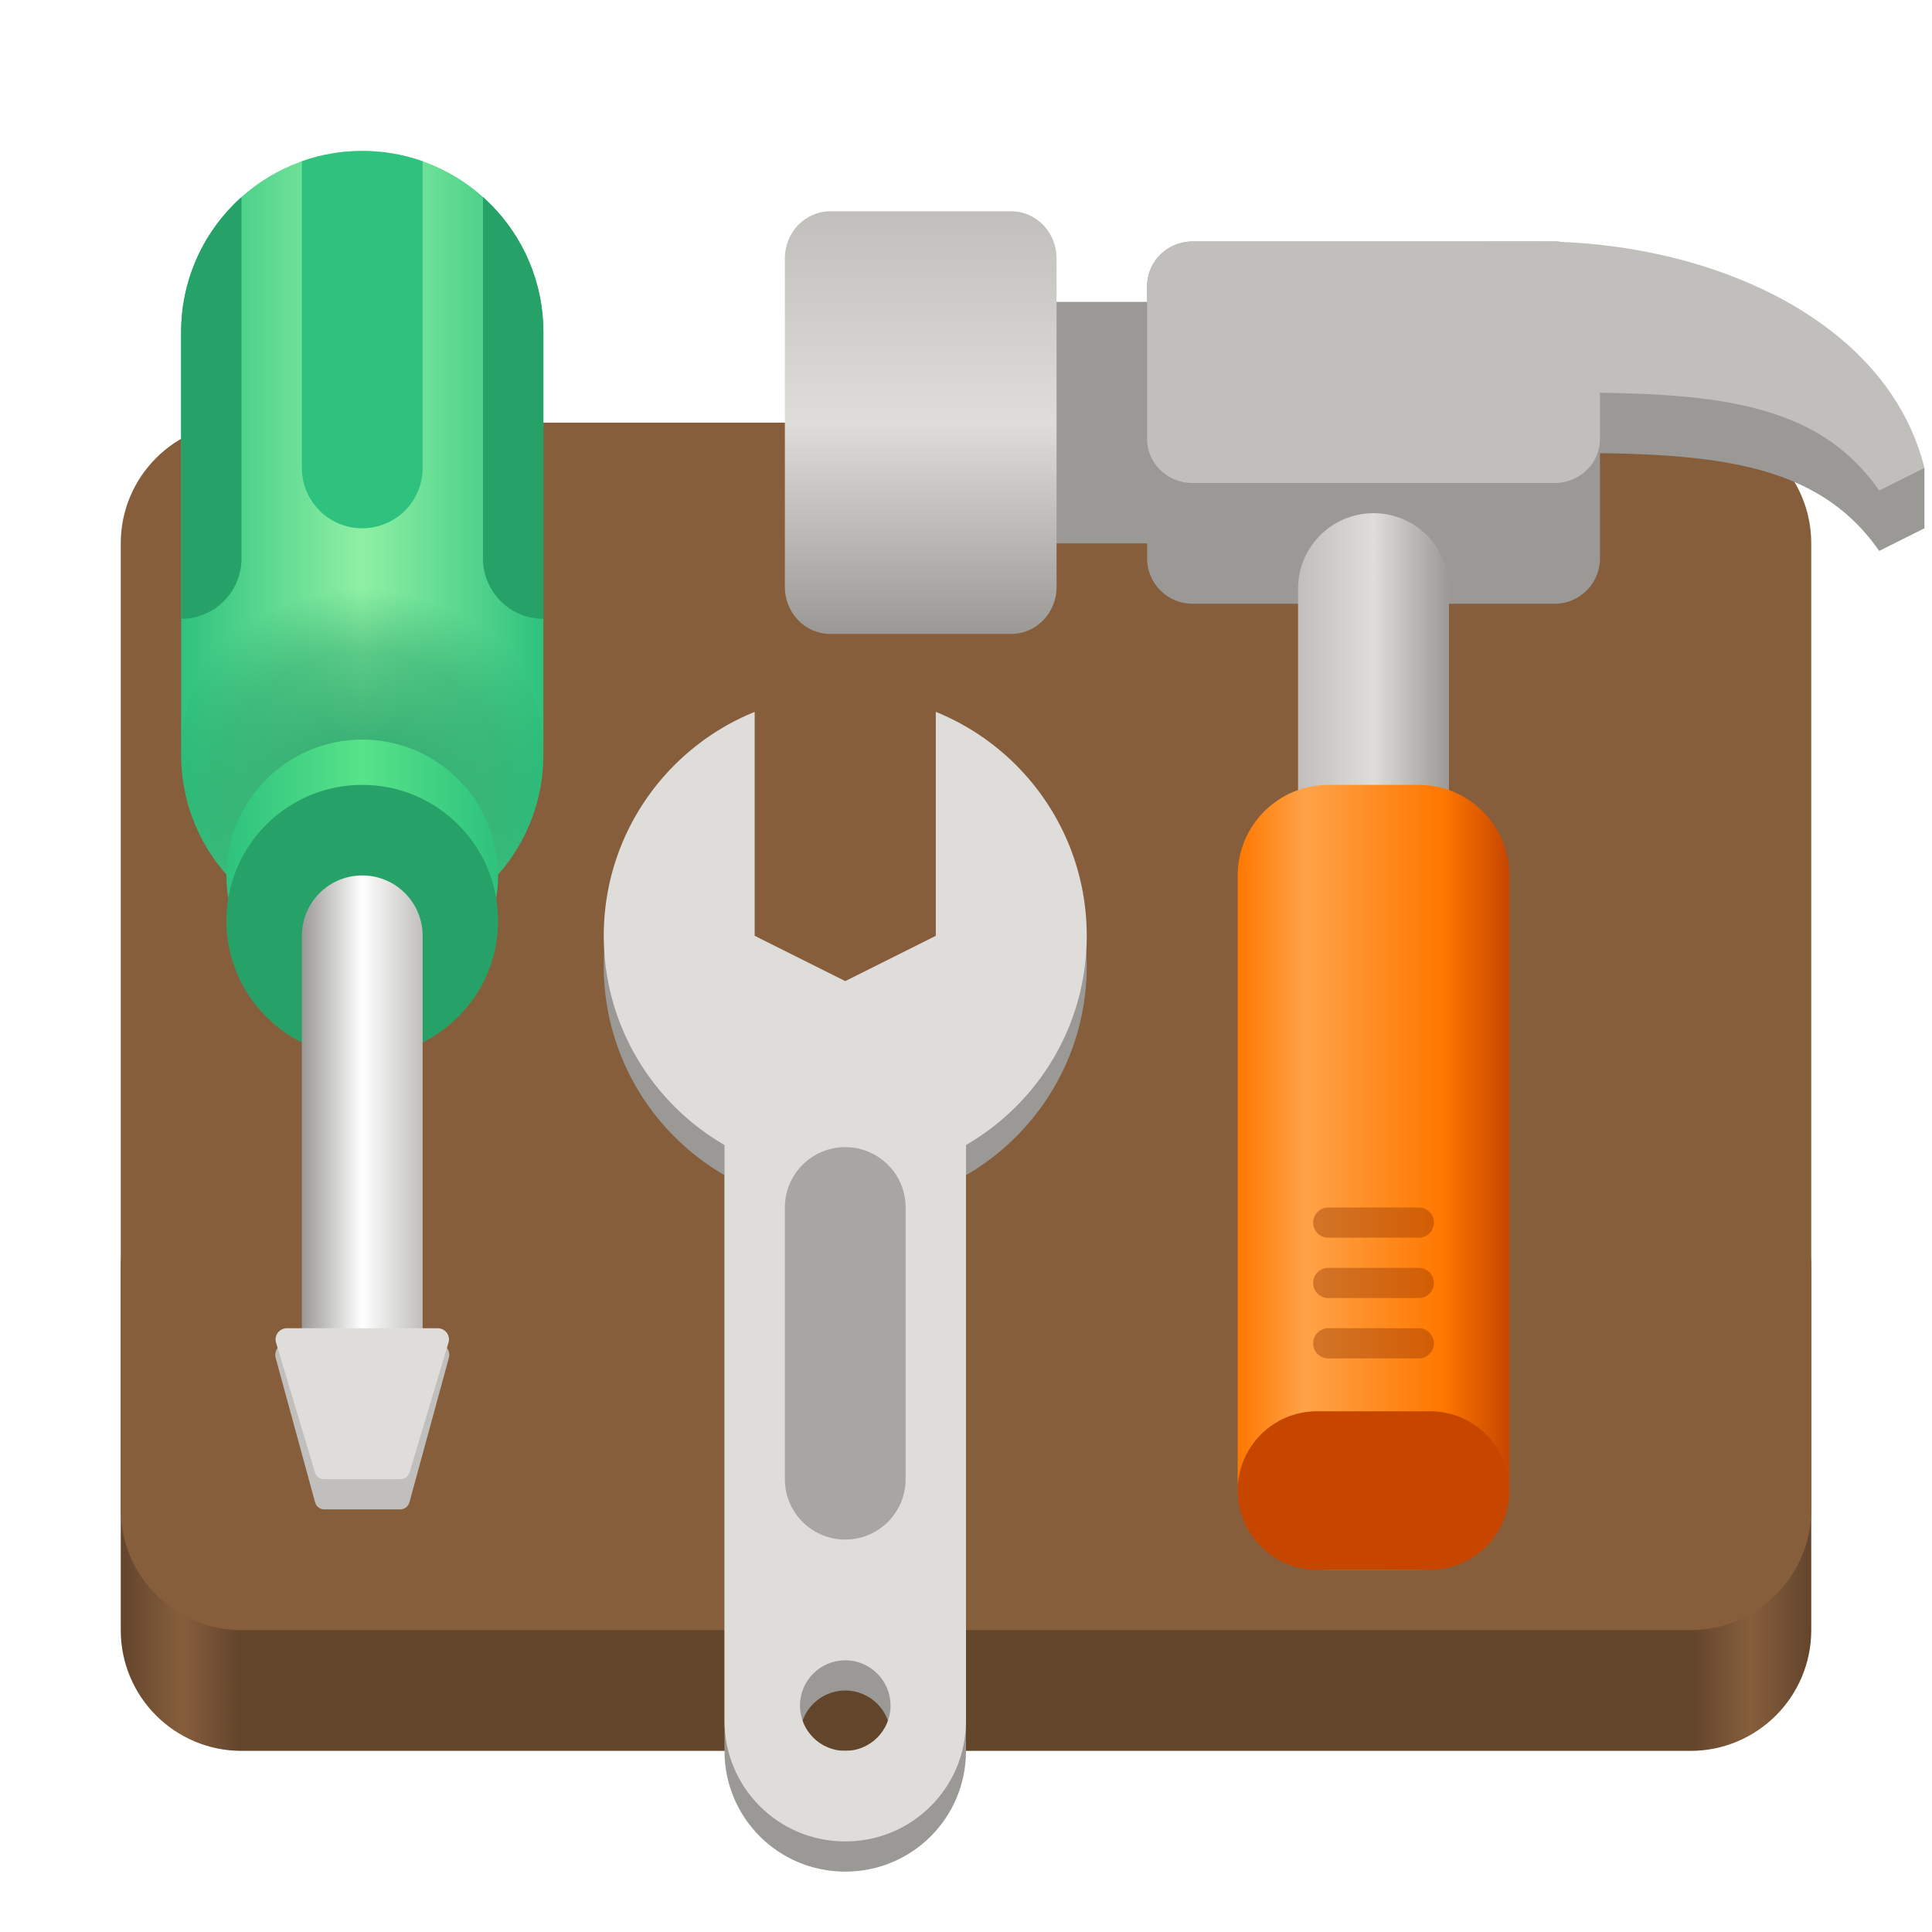
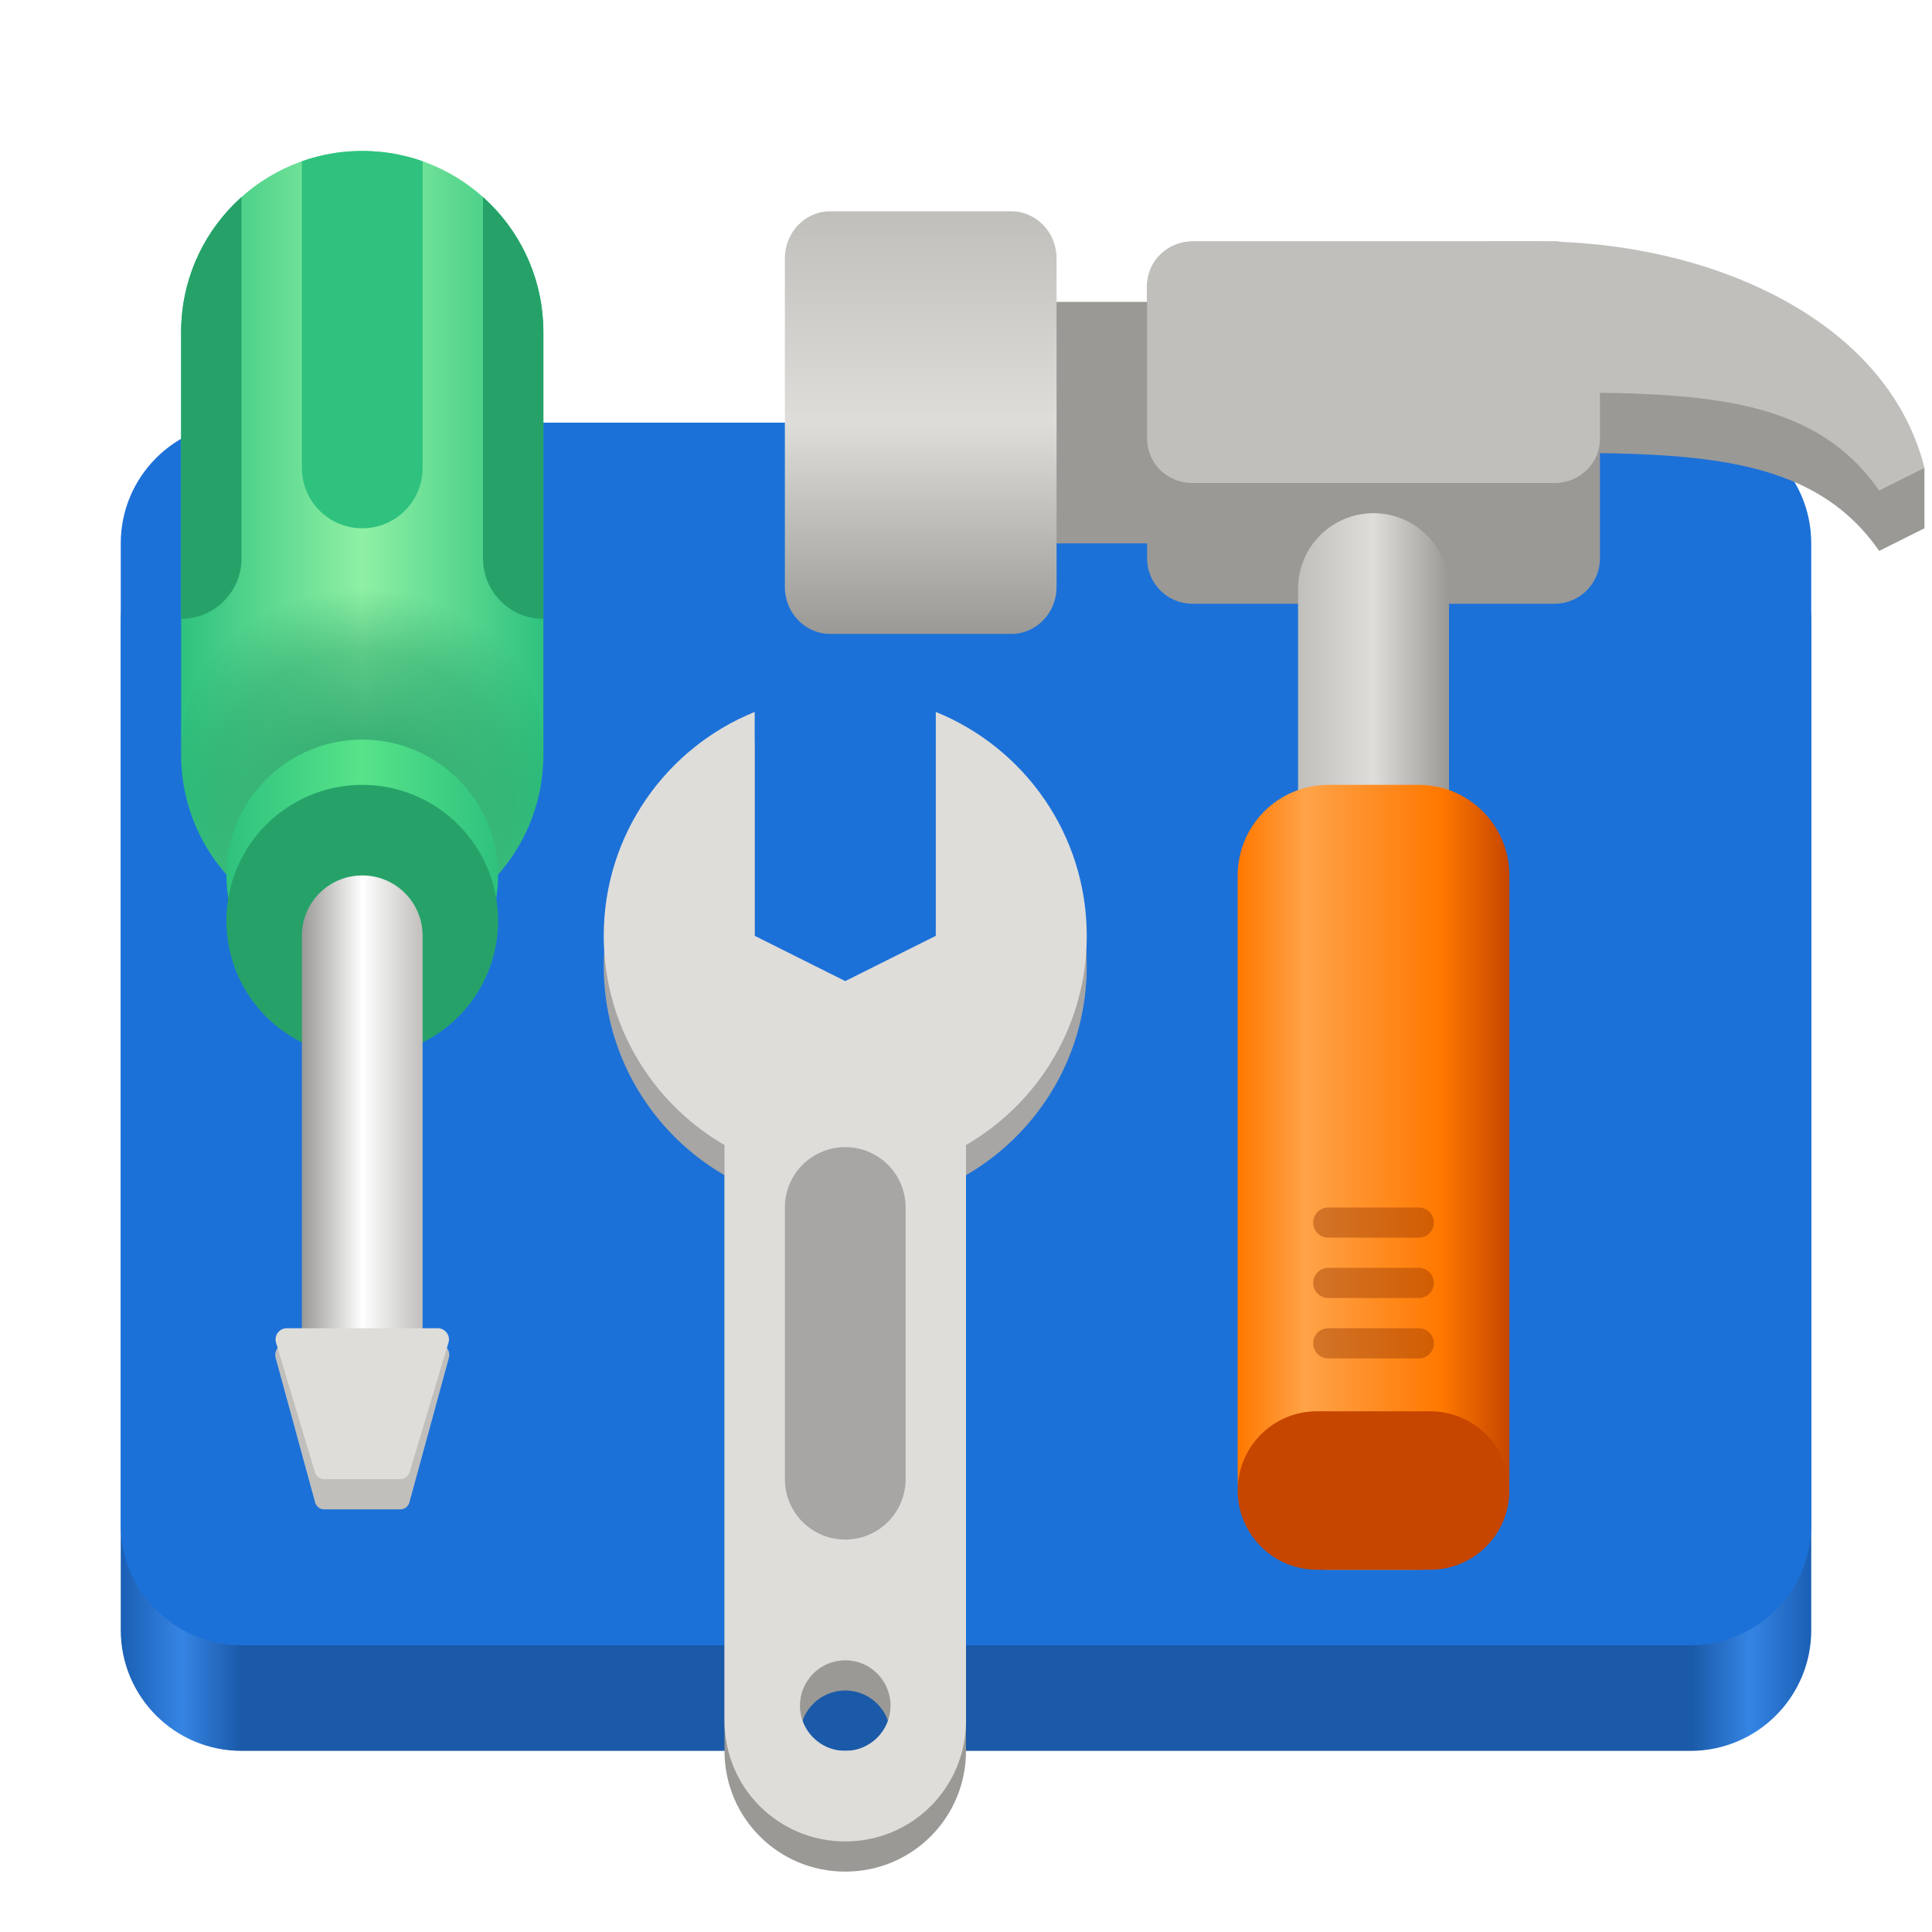
- <svg xmlns="http://www.w3.org/2000/svg" xmlns:xlink="http://www.w3.org/1999/xlink" height="128px" viewBox="0 0 128 128" width="128px">
+ <svg xmlns="http://www.w3.org/2000/svg" xmlns:xlink="http://www.w3.org/1999/xlink" height="128px" viewBox="0 0 128 128" width="128px" version="1.1" id="svg66">
+   <defs id="defs66">
+     <linearGradient id="a-6" gradientTransform="matrix(0.25,0,0,0.272216,-14.14929,238.3319)" gradientUnits="userSpaceOnUse" x1="88.596" x2="536.596" y1="-449.394" y2="-449.394">
+       <stop offset="0" stop-color="#1a5fb4" id="stop1-6" />
+       <stop offset="0.036" stop-color="#3584e4" id="stop2-4" />
+       <stop offset="0.071" stop-color="#1a5aa8" id="stop3-9" />
+       <stop offset="0.929" stop-color="#1a5aa8" id="stop4-5" />
+       <stop offset="0.964" stop-color="#3584e4" id="stop5-0" />
+       <stop offset="1" stop-color="#1a5fb4" id="stop6-4" />
+     </linearGradient>
+   </defs>
  <linearGradient id="a" gradientTransform="matrix(1 0 0 0.769237 -8 39.07671)" gradientUnits="userSpaceOnUse" x1="16" x2="128" y1="74" y2="74">
-     <stop offset="0" stop-color="#63452c" />
-     <stop offset="0.036" stop-color="#865e3c" />
-     <stop offset="0.071" stop-color="#63452c" />
-     <stop offset="0.929" stop-color="#63452c" />
-     <stop offset="0.964" stop-color="#865e3c" />
-     <stop offset="1" stop-color="#63452c" />
+     <stop offset="0" stop-color="#63452c" id="stop1" />
+     <stop offset="0.036" stop-color="#865e3c" id="stop2" />
+     <stop offset="0.071" stop-color="#63452c" id="stop3" />
+     <stop offset="0.929" stop-color="#63452c" id="stop4" />
+     <stop offset="0.964" stop-color="#865e3c" id="stop5" />
+     <stop offset="1" stop-color="#63452c" id="stop6" />
  </linearGradient>
  <linearGradient id="b" gradientTransform="matrix(0 1.5 -1.5 0 369 0)" gradientUnits="userSpaceOnUse" x1="23" x2="23" y1="238" y2="222">
-     <stop offset="0" stop-color="#2ec27e" />
-     <stop offset="0.5" stop-color="#8ff0a4" />
-     <stop offset="1" stop-color="#2ec27e" />
+     <stop offset="0" stop-color="#2ec27e" id="stop7" />
+     <stop offset="0.5" stop-color="#8ff0a4" id="stop8" />
+     <stop offset="1" stop-color="#2ec27e" id="stop9" />
  </linearGradient>
  <radialGradient id="c" cx="24" cy="53" gradientUnits="userSpaceOnUse" r="14">
-     <stop offset="0" stop-color="#26a269" />
-     <stop offset="0.7" stop-color="#26a269" stop-opacity="0.478" />
-     <stop offset="1" stop-color="#26a269" stop-opacity="0" />
+     <stop offset="0" stop-color="#26a269" id="stop10" />
+     <stop offset="0.7" stop-color="#26a269" stop-opacity="0.478" id="stop11" />
+     <stop offset="1" stop-color="#26a269" stop-opacity="0" id="stop12" />
  </radialGradient>
  <linearGradient id="d" gradientUnits="userSpaceOnUse" x1="15" x2="33" y1="58" y2="58">
-     <stop offset="0" stop-color="#2ec27e" />
-     <stop offset="0.5" stop-color="#57e389" />
-     <stop offset="1" stop-color="#2ec27e" />
+     <stop offset="0" stop-color="#2ec27e" id="stop13" />
+     <stop offset="0.5" stop-color="#57e389" id="stop14" />
+     <stop offset="1" stop-color="#2ec27e" id="stop15" />
  </linearGradient>
  <linearGradient id="e" gradientTransform="matrix(0 -1.1875 -2 0 484 143.5)" gradientUnits="userSpaceOnUse" x1="46" x2="46" y1="232" y2="228">
-     <stop offset="0" stop-color="#9a9996" />
-     <stop offset="0.5" stop-color="#ffffff" />
-     <stop offset="1" stop-color="#c0bfbc" />
+     <stop offset="0" stop-color="#9a9996" id="stop16" />
+     <stop offset="0.5" stop-color="#ffffff" id="stop17" />
+     <stop offset="1" stop-color="#c0bfbc" id="stop18" />
  </linearGradient>
  <clipPath id="f">
-     <path d="m 20 10 h 8 v 25 h -8 z m 0 0" />
+     <path d="m 20 10 h 8 v 25 h -8 z m 0 0" id="path18" />
  </clipPath>
  <clipPath id="g">
-     <path d="m 24 10 c -6.629 0 -12 5.371 -12 12 v 22 c 0 2.211 1.789 4 4 4 c 1.105 0 2 0.895 2 2 v 7 c 0 1.105 -0.895 2 -2 2 c -2.211 0 -4 1.789 -4 4 v 2 h 24 v -2 c 0 -2.211 -1.789 -4 -4 -4 c -1.105 0 -2 -0.895 -2 -2 v -7 c 0 -1.105 0.895 -2 2 -2 c 2.211 0 4 -1.789 4 -4 v -22 c 0 -6.629 -5.371 -12 -12 -12 z m 0 0" />
+     <path d="m 24 10 c -6.629 0 -12 5.371 -12 12 v 22 c 0 2.211 1.789 4 4 4 c 1.105 0 2 0.895 2 2 v 7 c 0 1.105 -0.895 2 -2 2 c -2.211 0 -4 1.789 -4 4 v 2 h 24 v -2 c 0 -2.211 -1.789 -4 -4 -4 c -1.105 0 -2 -0.895 -2 -2 v -7 c 0 -1.105 0.895 -2 2 -2 c 2.211 0 4 -1.789 4 -4 v -22 c 0 -6.629 -5.371 -12 -12 -12 z m 0 0" id="path19" />
  </clipPath>
  <clipPath id="h">
-     <path d="m 32 10 h 4 v 31 h -4 z m 0 0" />
+     <path d="m 32 10 h 4 v 31 h -4 z m 0 0" id="path20" />
  </clipPath>
  <clipPath id="i">
-     <path d="m 24 10 c -6.629 0 -12 5.371 -12 12 v 22 c 0 2.211 1.789 4 4 4 c 1.105 0 2 0.895 2 2 v 7 c 0 1.105 -0.895 2 -2 2 c -2.211 0 -4 1.789 -4 4 v 2 h 24 v -2 c 0 -2.211 -1.789 -4 -4 -4 c -1.105 0 -2 -0.895 -2 -2 v -7 c 0 -1.105 0.895 -2 2 -2 c 2.211 0 4 -1.789 4 -4 v -22 c 0 -6.629 -5.371 -12 -12 -12 z m 0 0" />
+     <path d="m 24 10 c -6.629 0 -12 5.371 -12 12 v 22 c 0 2.211 1.789 4 4 4 c 1.105 0 2 0.895 2 2 v 7 c 0 1.105 -0.895 2 -2 2 c -2.211 0 -4 1.789 -4 4 v 2 h 24 v -2 c 0 -2.211 -1.789 -4 -4 -4 c -1.105 0 -2 -0.895 -2 -2 v -7 c 0 -1.105 0.895 -2 2 -2 c 2.211 0 4 -1.789 4 -4 v -22 c 0 -6.629 -5.371 -12 -12 -12 z m 0 0" id="path21" />
  </clipPath>
  <clipPath id="j">
-     <path d="m 12 10 h 4 v 31 h -4 z m 0 0" />
+     <path d="m 12 10 h 4 v 31 h -4 z m 0 0" id="path22" />
  </clipPath>
  <clipPath id="k">
-     <path d="m 24 10 c -6.629 0 -12 5.371 -12 12 v 22 c 0 2.211 1.789 4 4 4 c 1.105 0 2 0.895 2 2 v 7 c 0 1.105 -0.895 2 -2 2 c -2.211 0 -4 1.789 -4 4 v 2 h 24 v -2 c 0 -2.211 -1.789 -4 -4 -4 c -1.105 0 -2 -0.895 -2 -2 v -7 c 0 -1.105 0.895 -2 2 -2 c 2.211 0 4 -1.789 4 -4 v -22 c 0 -6.629 -5.371 -12 -12 -12 z m 0 0" />
+     <path d="m 24 10 c -6.629 0 -12 5.371 -12 12 v 22 c 0 2.211 1.789 4 4 4 c 1.105 0 2 0.895 2 2 v 7 c 0 1.105 -0.895 2 -2 2 c -2.211 0 -4 1.789 -4 4 v 2 h 24 v -2 c 0 -2.211 -1.789 -4 -4 -4 c -1.105 0 -2 -0.895 -2 -2 v -7 c 0 -1.105 0.895 -2 2 -2 c 2.211 0 4 -1.789 4 -4 v -22 c 0 -6.629 -5.371 -12 -12 -12 z m 0 0" id="path23" />
  </clipPath>
  <linearGradient id="l" gradientUnits="userSpaceOnUse">
-     <stop offset="0" stop-color="#c0bfbc" />
-     <stop offset="0.5" stop-color="#deddda" />
-     <stop offset="1" stop-color="#9a9996" />
+     <stop offset="0" stop-color="#c0bfbc" id="stop23" />
+     <stop offset="0.5" stop-color="#deddda" id="stop24" />
+     <stop offset="1" stop-color="#9a9996" id="stop25" />
  </linearGradient>
  <linearGradient id="m" gradientTransform="matrix(1.5 0 0 1.555555 -62 -59.11081)" x1="81" x2="81" xlink:href="#l" y1="47" y2="65" />
  <linearGradient id="n" gradientTransform="matrix(0.833334 0 0 0.821429 9.333274 -143.4286)" x1="92" x2="104" xlink:href="#l" y1="244" y2="244" />
  <linearGradient id="o" gradientTransform="matrix(1.5 0 0 0.928571 -56 -148.5714)" gradientUnits="userSpaceOnUse" x1="92" x2="104" y1="244" y2="244">
-     <stop offset="0" stop-color="#ff7800" />
-     <stop offset="0.25" stop-color="#ffa348" />
-     <stop offset="0.75" stop-color="#ff7800" />
-     <stop offset="1" stop-color="#c64600" />
+     <stop offset="0" stop-color="#ff7800" id="stop26" />
+     <stop offset="0.25" stop-color="#ffa348" id="stop27" />
+     <stop offset="0.75" stop-color="#ff7800" id="stop28" />
+     <stop offset="1" stop-color="#c64600" id="stop29" />
  </linearGradient>
-   <filter id="p" height="100%" width="100%" x="0%" y="0%">
-     <feColorMatrix in="SourceGraphic" type="matrix" values="0 0 0 0 1 0 0 0 0 1 0 0 0 0 1 0 0 0 1 0" />
+   <filter id="p" height="1" width="1" x="0" y="0">
+     <feColorMatrix in="SourceGraphic" type="matrix" values="0 0 0 0 1 0 0 0 0 1 0 0 0 0 1 0 0 0 1 0" id="feColorMatrix29" />
  </filter>
  <mask id="q">
-     <g filter="url(#p)">
-       <rect fill-opacity="0.4" height="128" width="128" />
+     <g filter="url(#p)" id="g29">
+       <rect fill-opacity="0.4" height="128" width="128" id="rect29" />
    </g>
  </mask>
  <clipPath id="r">
-     <rect height="152" width="192" />
+     <rect height="152" width="192" id="rect30" />
  </clipPath>
  <mask id="s">
-     <g filter="url(#p)">
-       <rect fill-opacity="0.4" height="128" width="128" />
+     <g filter="url(#p)" id="g31">
+       <rect fill-opacity="0.4" height="128" width="128" id="rect31" />
    </g>
  </mask>
  <clipPath id="t">
-     <rect height="152" width="192" />
+     <rect height="152" width="192" id="rect32" />
  </clipPath>
  <mask id="u">
-     <g filter="url(#p)">
-       <rect fill-opacity="0.4" height="128" width="128" />
+     <g filter="url(#p)" id="g33">
+       <rect fill-opacity="0.4" height="128" width="128" id="rect33" />
    </g>
  </mask>
  <clipPath id="v">
-     <rect height="152" width="192" />
+     <rect height="152" width="192" id="rect34" />
  </clipPath>
-   <path d="m 16 76 h 96 c 4.418 0 8 3.582 8 8 v 24 c 0 4.418 -3.582 8 -8 8 h -96 c -4.418 0 -8 -3.582 -8 -8 v -24 c 0 -4.418 3.582 -8 8 -8 z m 0 0" fill="url(#a)" />
-   <path d="m 16 28 h 96 c 4.418 0 8 3.582 8 8 v 64 c 0 4.418 -3.582 8 -8 8 h -96 c -4.418 0 -8 -3.582 -8 -8 v -64 c 0 -4.418 3.582 -8 8 -8 z m 0 0" fill="#865e3c" />
-   <path d="m 24 10 c -6.629 0 -12 5.371 -12 12 v 28 c 0 6.629 5.371 12 12 12 s 12 -5.371 12 -12 v -28 c 0 -6.629 -5.371 -12 -12 -12 z m 0 0" fill="url(#b)" />
-   <path d="m 36 50 c 0 6.629 -5.371 12 -12 12 s -12 -5.371 -12 -12 s 5.371 -12 12 -12 s 12 5.371 12 12 z m 0 0" fill="url(#c)" />
-   <path d="m 33 58 c 0 4.969 -4.031 9 -9 9 s -9 -4.031 -9 -9 s 4.031 -9 9 -9 s 9 4.031 9 9 z m 0 0" fill="url(#d)" />
-   <path d="m 33 61 c 0 4.969 -4.031 9 -9 9 s -9 -4.031 -9 -9 s 4.031 -9 9 -9 s 9 4.031 9 9 z m 0 0" fill="#26a269" />
-   <path d="m 28 92 v -30 c 0 -2.211 -1.789 -4 -4 -4 s -4 1.789 -4 4 v 30 c 0 2.211 1.789 4 4 4 s 4 -1.789 4 -4 z m 0 0" fill="url(#e)" />
-   <path d="m 29.738 89.965 l -2.613 9.57 c -0.074 0.273 -0.32 0.465 -0.605 0.465 h -5.039 c -0.285 0 -0.531 -0.191 -0.605 -0.465 l -2.613 -9.57 c -0.062 -0.23 -0.012 -0.477 0.133 -0.664 c 0.145 -0.191 0.367 -0.301 0.605 -0.301 h 10 c 0.238 0 0.461 0.109 0.605 0.301 c 0.145 0.188 0.195 0.434 0.133 0.664 z m 0 0" fill="#c0bfbc" />
-   <path d="m 29.711 88.957 l -2.574 8.582 c -0.082 0.273 -0.332 0.461 -0.617 0.461 h -5.039 c -0.285 0 -0.535 -0.188 -0.617 -0.461 l -2.574 -8.582 c -0.07 -0.223 -0.027 -0.469 0.113 -0.656 c 0.141 -0.191 0.363 -0.301 0.598 -0.301 h 10 c 0.234 0 0.457 0.109 0.598 0.301 c 0.141 0.188 0.184 0.434 0.113 0.656 z m 0 0" fill="#deddda" />
-   <g clip-path="url(#f)">
-     <g clip-path="url(#g)">
-       <path d="m 28 -12 v 43 c 0 2.211 -1.789 4 -4 4 s -4 -1.789 -4 -4 v -43 c 0 -2.211 1.789 -4 4 -4 s 4 1.789 4 4 z m 0 0" fill="#2ec27e" />
+   <path d="m 16,33.246 h 96 c 4.418,0 8,3.582 8,8 V 108 c 0,4.418 -3.582,8 -8,8 H 16 c -4.418,0 -8,-3.582 -8,-8 V 41.246 c 0,-4.418 3.582,-8 8,-8 z m 0,0" fill="url(#a)" id="path37-8" style="fill:url(#a-6)" />
+   <path d="m 16,28 h 96 c 4.418,0 8,3.582 8,8 v 65 c 0,4.418 -3.582,8 -8,8 H 16 c -4.418,0 -8,-3.582 -8,-8 V 36 c 0,-4.418 3.582,-8 8,-8 z m 0,0" fill="#1c71d8" id="path38-7" />
+   <path d="m 24 10 c -6.629 0 -12 5.371 -12 12 v 28 c 0 6.629 5.371 12 12 12 s 12 -5.371 12 -12 v -28 c 0 -6.629 -5.371 -12 -12 -12 z m 0 0" fill="url(#b)" id="path36" />
+   <path d="m 36 50 c 0 6.629 -5.371 12 -12 12 s -12 -5.371 -12 -12 s 5.371 -12 12 -12 s 12 5.371 12 12 z m 0 0" fill="url(#c)" id="path37" />
+   <path d="m 33 58 c 0 4.969 -4.031 9 -9 9 s -9 -4.031 -9 -9 s 4.031 -9 9 -9 s 9 4.031 9 9 z m 0 0" fill="url(#d)" id="path38" />
+   <path d="m 33 61 c 0 4.969 -4.031 9 -9 9 s -9 -4.031 -9 -9 s 4.031 -9 9 -9 s 9 4.031 9 9 z m 0 0" fill="#26a269" id="path39" />
+   <path d="m 28 92 v -30 c 0 -2.211 -1.789 -4 -4 -4 s -4 1.789 -4 4 v 30 c 0 2.211 1.789 4 4 4 s 4 -1.789 4 -4 z m 0 0" fill="url(#e)" id="path40" />
+   <path d="m 29.738 89.965 l -2.613 9.57 c -0.074 0.273 -0.32 0.465 -0.605 0.465 h -5.039 c -0.285 0 -0.531 -0.191 -0.605 -0.465 l -2.613 -9.57 c -0.062 -0.23 -0.012 -0.477 0.133 -0.664 c 0.145 -0.191 0.367 -0.301 0.605 -0.301 h 10 c 0.238 0 0.461 0.109 0.605 0.301 c 0.145 0.188 0.195 0.434 0.133 0.664 z m 0 0" fill="#c0bfbc" id="path41" />
+   <path d="m 29.711 88.957 l -2.574 8.582 c -0.082 0.273 -0.332 0.461 -0.617 0.461 h -5.039 c -0.285 0 -0.535 -0.188 -0.617 -0.461 l -2.574 -8.582 c -0.07 -0.223 -0.027 -0.469 0.113 -0.656 c 0.141 -0.191 0.363 -0.301 0.598 -0.301 h 10 c 0.234 0 0.457 0.109 0.598 0.301 c 0.141 0.188 0.184 0.434 0.113 0.656 z m 0 0" fill="#deddda" id="path42" />
+   <g clip-path="url(#f)" id="g44">
+     <g clip-path="url(#g)" id="g43">
+       <path d="m 28 -12 v 43 c 0 2.211 -1.789 4 -4 4 s -4 -1.789 -4 -4 v -43 c 0 -2.211 1.789 -4 4 -4 s 4 1.789 4 4 z m 0 0" fill="#2ec27e" id="path43" />
    </g>
  </g>
-   <g clip-path="url(#h)">
-     <g clip-path="url(#i)">
-       <path d="m 40 -6 v 43 c 0 2.211 -1.789 4 -4 4 s -4 -1.789 -4 -4 v -43 c 0 -2.211 1.789 -4 4 -4 s 4 1.789 4 4 z m 0 0" fill="#26a269" />
+   <g clip-path="url(#h)" id="g46">
+     <g clip-path="url(#i)" id="g45">
+       <path d="m 40 -6 v 43 c 0 2.211 -1.789 4 -4 4 s -4 -1.789 -4 -4 v -43 c 0 -2.211 1.789 -4 4 -4 s 4 1.789 4 4 z m 0 0" fill="#26a269" id="path44" />
    </g>
  </g>
-   <g clip-path="url(#j)">
-     <g clip-path="url(#k)">
-       <path d="m 16 -6 v 43 c 0 2.211 -1.789 4 -4 4 s -4 -1.789 -4 -4 v -43 c 0 -2.211 1.789 -4 4 -4 s 4 1.789 4 4 z m 0 0" fill="#26a269" />
+   <g clip-path="url(#j)" id="g48">
+     <g clip-path="url(#k)" id="g47">
+       <path d="m 16 -6 v 43 c 0 2.211 -1.789 4 -4 4 s -4 -1.789 -4 -4 v -43 c 0 -2.211 1.789 -4 4 -4 s 4 1.789 4 4 z m 0 0" fill="#26a269" id="path46" />
    </g>
  </g>
-   <path d="m 127.5 35 v -4 l -2.285 -0.773 l 0.09 4.086 z m 0 0" fill="#9a9996" />
-   <path d="m 67 20 h 18 v 16 h -18 z m 0 0" fill="#9a9996" />
-   <path d="m 55 14 h 12 c 1.656 0 3 1.395 3 3.113 v 21.777 c 0 1.719 -1.344 3.109 -3 3.109 h -12 c -1.656 0 -3 -1.391 -3 -3.109 v -21.777 c 0 -1.719 1.344 -3.113 3 -3.113 z m 0 0" fill="url(#m)" />
-   <path d="m 79 16 h 24 c 1.656 0 3 1.344 3 3 v 18 c 0 1.656 -1.344 3 -3 3 h -24 c -1.656 0 -3 -1.344 -3 -3 v -18 c 0 -1.656 1.344 -3 3 -3 z m 0 0" fill="#9a9996" />
-   <path d="m 101.5 30 c 10.5 0 18.5 0 23 6.5 l 3 -1.5 c -2.5 -10 -10.5 -15 -21.5 -15 h -7.5 z m 0 0" fill="#9a9996" />
-   <path d="m 101.5 26 c 10.555 0 18.5 0 23 6.5 l 3 -1.5 c -2.5 -10 -14.5 -15 -25.5 -15 h -3.5 z m 0 0" fill="#c0bfbc" />
-   <path d="m 79 16 h 24 c 1.656 0 3 1.305 3 2.91 v 10.18 c 0 1.609 -1.344 2.91 -3 2.91 h -24 c -1.656 0 -3 -1.301 -3 -2.91 v -10.18 c 0 -1.605 1.344 -2.91 3 -2.91 z m 0 0" fill="#c0bfbc" />
-   <path d="m 91 34 c 2.762 0 5 2.238 5 5 v 36 c 0 2.762 -2.238 5 -5 5 s -5 -2.238 -5 -5 v -36 c 0 -2.762 2.238 -5 5 -5 z m 0 0" fill="url(#n)" />
-   <path d="m 88 52 h 6 c 3.312 0 6 2.688 6 6 v 40 c 0 3.312 -2.688 6 -6 6 h -6 c -3.312 0 -6 -2.688 -6 -6 v -40 c 0 -3.312 2.688 -6 6 -6 z m 0 0" fill="url(#o)" />
-   <path d="m 87.25 93.5 h 7.5 c 2.898 0 5.25 2.352 5.25 5.25 s -2.352 5.25 -5.25 5.25 h -7.5 c -2.898 0 -5.25 -2.352 -5.25 -5.25 s 2.352 -5.25 5.25 -5.25 z m 0 0" fill="#c64600" />
-   <g clip-path="url(#r)" mask="url(#q)" transform="matrix(1 0 0 1 -8 -16)">
-     <path d="m 96 96 h 6 c 0.551 0 1 0.449 1 1 s -0.449 1 -1 1 h -6 c -0.551 0 -1 -0.449 -1 -1 s 0.449 -1 1 -1 z m 0 0" fill="#8f3200" />
+   <path d="m 127.5 35 v -4 l -2.285 -0.773 l 0.09 4.086 z m 0 0" fill="#9a9996" id="path48" />
+   <path d="m 67 20 h 18 v 16 h -18 z m 0 0" fill="#9a9996" id="path49" />
+   <path d="m 55 14 h 12 c 1.656 0 3 1.395 3 3.113 v 21.777 c 0 1.719 -1.344 3.109 -3 3.109 h -12 c -1.656 0 -3 -1.391 -3 -3.109 v -21.777 c 0 -1.719 1.344 -3.113 3 -3.113 z m 0 0" fill="url(#m)" id="path50" />
+   <path d="m 79 16 h 24 c 1.656 0 3 1.344 3 3 v 18 c 0 1.656 -1.344 3 -3 3 h -24 c -1.656 0 -3 -1.344 -3 -3 v -18 c 0 -1.656 1.344 -3 3 -3 z m 0 0" fill="#9a9996" id="path51" />
+   <path d="m 101.5 30 c 10.5 0 18.5 0 23 6.5 l 3 -1.5 c -2.5 -10 -10.5 -15 -21.5 -15 h -7.5 z m 0 0" fill="#9a9996" id="path52" />
+   <path d="m 101.5 26 c 10.555 0 18.5 0 23 6.5 l 3 -1.5 c -2.5 -10 -14.5 -15 -25.5 -15 h -3.5 z m 0 0" fill="#c0bfbc" id="path53" />
+   <path d="m 79 16 h 24 c 1.656 0 3 1.305 3 2.91 v 10.18 c 0 1.609 -1.344 2.91 -3 2.91 h -24 c -1.656 0 -3 -1.301 -3 -2.91 v -10.18 c 0 -1.605 1.344 -2.91 3 -2.91 z m 0 0" fill="#c0bfbc" id="path54" />
+   <path d="m 91 34 c 2.762 0 5 2.238 5 5 v 36 c 0 2.762 -2.238 5 -5 5 s -5 -2.238 -5 -5 v -36 c 0 -2.762 2.238 -5 5 -5 z m 0 0" fill="url(#n)" id="path55" />
+   <path d="m 88 52 h 6 c 3.312 0 6 2.688 6 6 v 40 c 0 3.312 -2.688 6 -6 6 h -6 c -3.312 0 -6 -2.688 -6 -6 v -40 c 0 -3.312 2.688 -6 6 -6 z m 0 0" fill="url(#o)" id="path56" />
+   <path d="m 87.25 93.5 h 7.5 c 2.898 0 5.25 2.352 5.25 5.25 s -2.352 5.25 -5.25 5.25 h -7.5 c -2.898 0 -5.25 -2.352 -5.25 -5.25 s 2.352 -5.25 5.25 -5.25 z m 0 0" fill="#c64600" id="path57" />
+   <g clip-path="url(#r)" mask="url(#q)" transform="matrix(1 0 0 1 -8 -16)" id="g58">
+     <path d="m 96 96 h 6 c 0.551 0 1 0.449 1 1 s -0.449 1 -1 1 h -6 c -0.551 0 -1 -0.449 -1 -1 s 0.449 -1 1 -1 z m 0 0" fill="#8f3200" id="path58" />
  </g>
-   <g clip-path="url(#t)" mask="url(#s)" transform="matrix(1 0 0 1 -8 -16)">
-     <path d="m 96 100 h 6 c 0.551 0 1 0.449 1 1 s -0.449 1 -1 1 h -6 c -0.551 0 -1 -0.449 -1 -1 s 0.449 -1 1 -1 z m 0 0" fill="#8f3200" />
+   <g clip-path="url(#t)" mask="url(#s)" transform="matrix(1 0 0 1 -8 -16)" id="g59">
+     <path d="m 96 100 h 6 c 0.551 0 1 0.449 1 1 s -0.449 1 -1 1 h -6 c -0.551 0 -1 -0.449 -1 -1 s 0.449 -1 1 -1 z m 0 0" fill="#8f3200" id="path59" />
  </g>
-   <g clip-path="url(#v)" mask="url(#u)" transform="matrix(1 0 0 1 -8 -16)">
-     <path d="m 96 104 h 6 c 0.551 0 1 0.449 1 1 s -0.449 1 -1 1 h -6 c -0.551 0 -1 -0.449 -1 -1 s 0.449 -1 1 -1 z m 0 0" fill="#8f3200" />
+   <g clip-path="url(#v)" mask="url(#u)" transform="matrix(1 0 0 1 -8 -16)" id="g60">
+     <path d="m 96 104 h 6 c 0.551 0 1 0.449 1 1 s -0.449 1 -1 1 h -6 c -0.551 0 -1 -0.449 -1 -1 s 0.449 -1 1 -1 z m 0 0" fill="#8f3200" id="path60" />
  </g>
-   <path d="m 72 64 c 0 8.836 -7.164 16 -16 16 s -16 -7.164 -16 -16 s 7.164 -16 16 -16 s 16 7.164 16 16 z m 0 0" fill="#9a9996" />
-   <path d="m 72 62 c 0 8.836 -7.164 16 -16 16 s -16 -7.164 -16 -16 s 7.164 -16 16 -16 s 16 7.164 16 16 z m 0 0" fill="#deddda" />
-   <path d="m 56 70 c -4.434 0 -8 3.566 -8 8 v 38 c 0 4.434 3.566 8 8 8 s 8 -3.566 8 -8 v -38 c 0 -4.434 -3.566 -8 -8 -8 z m 0 42 c 1.656 0 3 1.344 3 3 s -1.344 3 -3 3 s -3 -1.344 -3 -3 s 1.344 -3 3 -3 z m 0 0" fill="#9a9996" />
-   <path d="m 56 68 c -4.434 0 -8 3.566 -8 8 v 38 c 0 4.434 3.566 8 8 8 s 8 -3.566 8 -8 v -38 c 0 -4.434 -3.566 -8 -8 -8 z m 0 42 c 1.656 0 3 1.344 3 3 s -1.344 3 -3 3 s -3 -1.344 -3 -3 s 1.344 -3 3 -3 z m 0 0" fill="#deddda" />
-   <path d="m 56 76 c 2.211 0 4 1.789 4 4 v 18 c 0 2.211 -1.789 4 -4 4 s -4 -1.789 -4 -4 v -18 c 0 -2.211 1.789 -4 4 -4 z m 0 0" fill="#a7a6a4" />
-   <path d="m 50 45 h 12 v 17 l -6 3 l -6 -3 z m 0 0" fill="#865e3c" />
+   <path id="path61" d="M 50 49.168 C 44.137 51.542 40 57.286 40 64 C 40 72.836 47.164 80 56 80 C 64.836 80 72 72.836 72 64 C 72 57.286 67.863 51.542 62 49.168 L 62 64 L 56 67 L 50 64 L 50 49.168 z " style="fill:#a7a6a4;fill-opacity:1" />
+   <path id="path62" d="M 50 47.168 C 44.137 49.542 40 55.286 40 62 C 40 70.836 47.164 78 56 78 C 64.836 78 72 70.836 72 62 C 72 55.286 67.863 49.542 62 47.168 L 62 62 L 56 65 L 50 62 L 50 47.168 z " style="fill:#deddda;fill-opacity:1" />
+   <path d="m 56 70 c -4.434 0 -8 3.566 -8 8 v 38 c 0 4.434 3.566 8 8 8 s 8 -3.566 8 -8 v -38 c 0 -4.434 -3.566 -8 -8 -8 z m 0 42 c 1.656 0 3 1.344 3 3 s -1.344 3 -3 3 s -3 -1.344 -3 -3 s 1.344 -3 3 -3 z m 0 0" fill="#9a9996" id="path63" />
+   <path d="m 56 68 c -4.434 0 -8 3.566 -8 8 v 38 c 0 4.434 3.566 8 8 8 s 8 -3.566 8 -8 v -38 c 0 -4.434 -3.566 -8 -8 -8 z m 0 42 c 1.656 0 3 1.344 3 3 s -1.344 3 -3 3 s -3 -1.344 -3 -3 s 1.344 -3 3 -3 z m 0 0" fill="#deddda" id="path64" />
+   <path d="m 56 76 c 2.211 0 4 1.789 4 4 v 18 c 0 2.211 -1.789 4 -4 4 s -4 -1.789 -4 -4 v -18 c 0 -2.211 1.789 -4 4 -4 z m 0 0" fill="#a7a6a4" id="path65" />
</svg>
